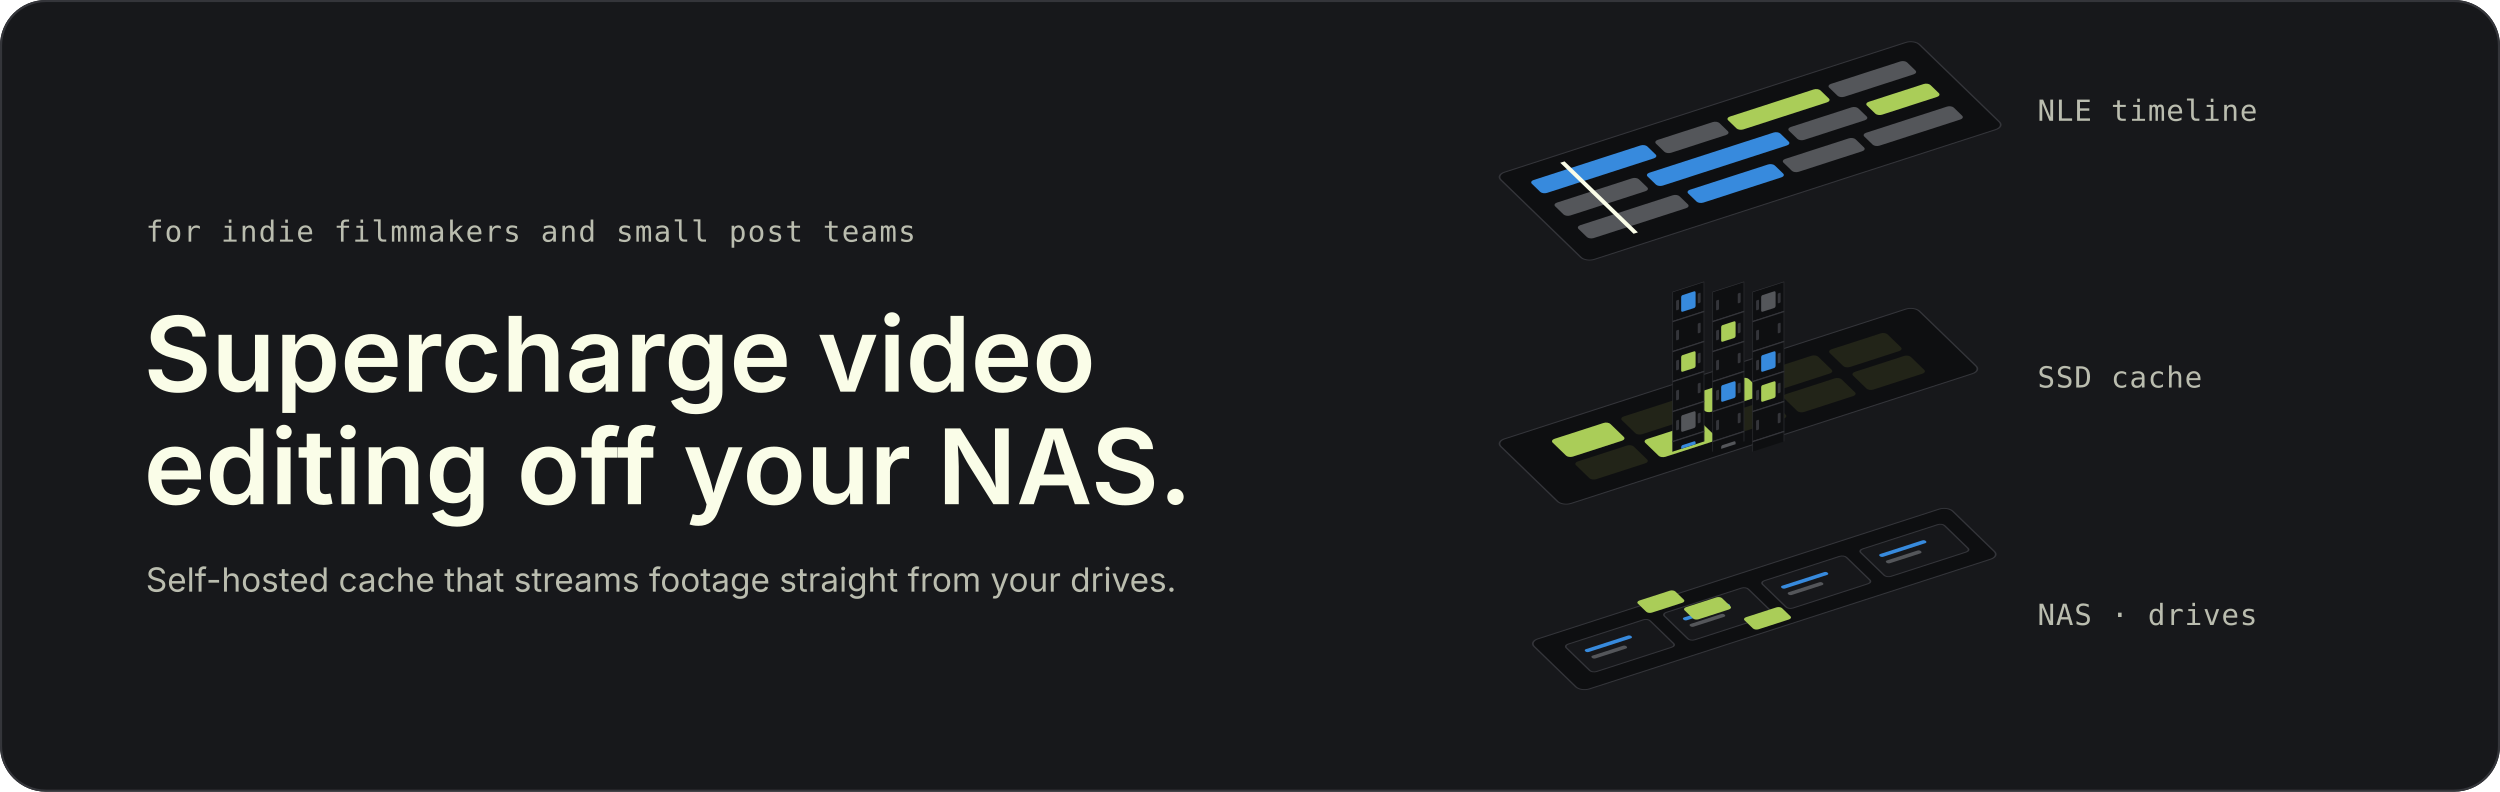
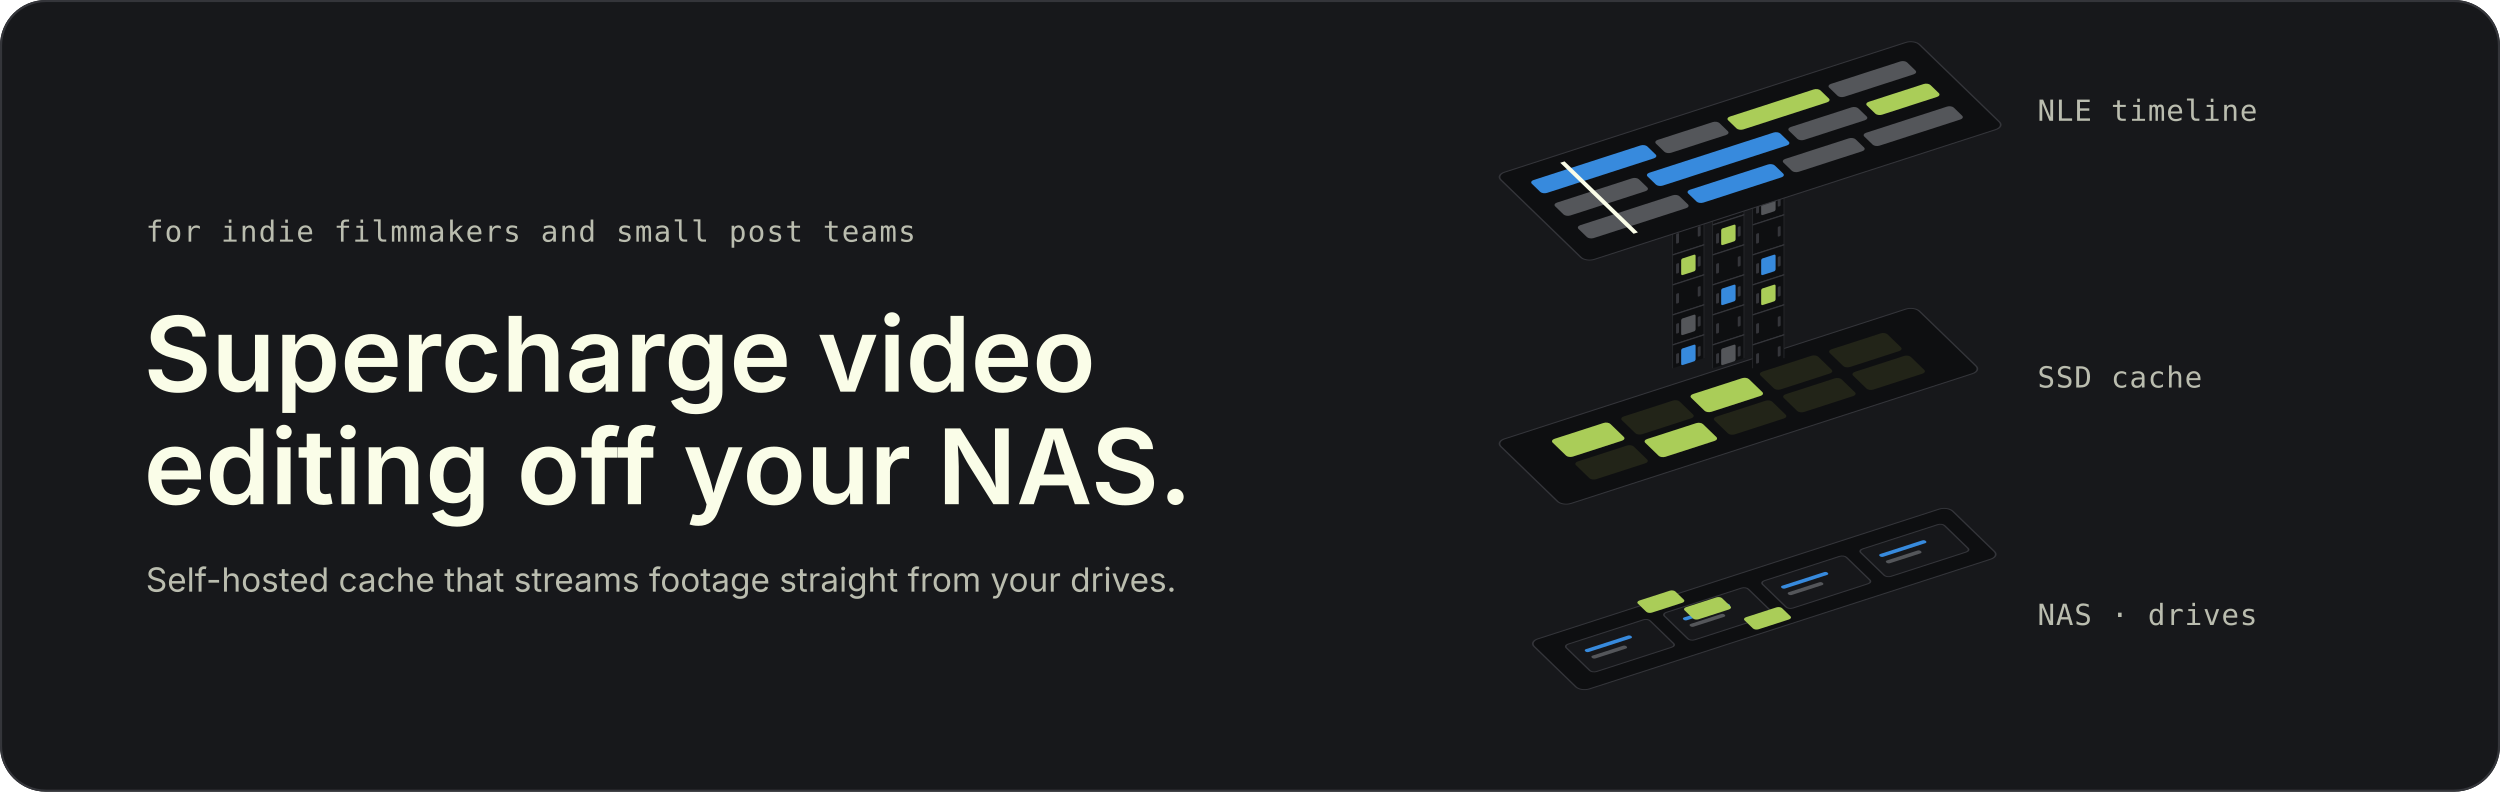
<svg xmlns="http://www.w3.org/2000/svg" viewBox="0 0 1200 380" width="1200" height="380" role="img" aria-label="JuiceMount hero: Supercharge video editing off your NAS. An isometric stack shows an NLE timeline, an SSD cache warming green, NAS drives, film strips threading footage up into the timeline, and blocks rising from the drives to the cache.">
  <style>
  .ph{animation:playhead 8s ease-in-out infinite;transform-box:fill-box}
  .cache-a{animation:cachePulse 8s ease-in-out infinite}
  .cache-b{animation:cachePulse 8s ease-in-out infinite;animation-delay:-2.6s}
  .cache-c{animation:cachePulse 8s ease-in-out infinite;animation-delay:-5.3s}
  .rise1{animation:rise 6s ease-in-out infinite}
  .rise2{animation:rise 6s ease-in-out infinite;animation-delay:-2s}
  .rise3{animation:rise 6s ease-in-out infinite;animation-delay:-4s}
  .clipA{animation:clipGlow 8s ease-in-out infinite}
  .clipB{animation:clipGlow 8s ease-in-out infinite;animation-delay:-4s}
  .thr1{animation:thread 7s linear infinite}
  .thr2{animation:thread 8.2s linear infinite}
  .thr3{animation:thread 6.3s linear infinite}
  @keyframes playhead{0%{transform:translate(0,0)}25%{transform:translate(96px,0)}50%{transform:translate(150px,0)}75%{transform:translate(54px,0)}100%{transform:translate(0,0)}}
  @keyframes cachePulse{0%,100%{opacity:.18}45%,55%{opacity:1}}
  @keyframes clipGlow{0%,100%{opacity:.55}50%{opacity:1}}
  @keyframes rise{0%{transform:translate(0,0);opacity:0}14%{opacity:1}86%{opacity:1}100%{transform:translate(0,-86px);opacity:0}}
  @keyframes thread{from{transform:translate(0,0)}to{transform:translate(0,-108px)}}
  @media (prefers-reduced-motion: reduce){*{animation:none !important}}
</style>
  <defs>
    <clipPath id="fsWin">
-       <rect x="0" y="0" width="22" height="96" />
+       <rect x="0" y="0" width="22" height="104" />
    </clipPath>
  </defs>
  <rect x="0" y="0" width="1200" height="380" rx="22" fill="#17181B" />
  <rect x="0.5" y="0.5" width="1199" height="379" rx="21.5" fill="none" stroke="#34353a" stroke-width="1" />
  <text x="70" y="116" font-family="ui-monospace, 'SF Mono', Menlo, monospace" font-size="14" letter-spacing="0.6" fill="rgba(250,253,232,0.72)">for indie filmmakers and small post teams</text>
  <text x="69" y="188" font-family="Inter, -apple-system, 'Segoe UI', Roboto, Helvetica, Arial, sans-serif" font-size="50" font-weight="600" fill="#FAFDE8">Supercharge video</text>
  <text x="69" y="242" font-family="Inter, -apple-system, 'Segoe UI', Roboto, Helvetica, Arial, sans-serif" font-size="50" font-weight="600" fill="#FAFDE8">editing off your NAS.</text>
  <text x="70" y="284" font-family="Inter, -apple-system, 'Segoe UI', Roboto, Helvetica, Arial, sans-serif" font-size="16" fill="rgba(250,253,232,0.72)">Self-hosted cache that streams footage straight from your drives.</text>
  <g transform="translate(158,52) scale(0.80)">
    <g transform="translate(720,320) matrix(0.866 -0.28 0.5 0.484 0 0)">
      <rect x="0" y="0" width="290" height="62" rx="6" fill="#0e0f11" stroke="#34353a" stroke-width="1" />
      <rect x="16" y="14" width="58" height="34" rx="3" fill="#16171a" stroke="#34353a" stroke-width="1" />
      <rect x="24" y="24" width="32" height="3.5" rx="1.5" fill="#378ADD" />
      <rect x="24" y="32" width="24" height="3.5" rx="1.5" fill="#54565a" />
      <rect x="84" y="14" width="58" height="34" rx="3" fill="#16171a" stroke="#34353a" stroke-width="1" />
      <rect x="92" y="24" width="32" height="3.5" rx="1.5" fill="#378ADD" />
      <rect x="92" y="32" width="24" height="3.5" rx="1.5" fill="#54565a" />
      <rect x="152" y="14" width="58" height="34" rx="3" fill="#16171a" stroke="#34353a" stroke-width="1" />
      <rect x="160" y="24" width="32" height="3.5" rx="1.5" fill="#378ADD" />
      <rect x="160" y="32" width="24" height="3.5" rx="1.5" fill="#54565a" />
      <rect x="220" y="14" width="58" height="34" rx="3" fill="#16171a" stroke="#34353a" stroke-width="1" />
      <rect x="228" y="24" width="32" height="3.5" rx="1.5" fill="#378ADD" />
      <rect x="228" y="32" width="24" height="3.5" rx="1.5" fill="#54565a" />
    </g>
    <g class="rise1">
      <g transform="translate(812,300) matrix(0.866 -0.28 0.5 0.484 0 0)">
        <rect x="0" y="0" width="26" height="15" rx="2.5" fill="#AACD58" />
      </g>
    </g>
    <g class="rise2">
      <g transform="translate(848,306) matrix(0.866 -0.28 0.5 0.484 0 0)">
        <rect x="0" y="0" width="26" height="15" rx="2.5" fill="#AACD58" />
      </g>
    </g>
    <g class="rise3">
      <g transform="translate(784,296) matrix(0.866 -0.28 0.5 0.484 0 0)">
        <rect x="0" y="0" width="26" height="15" rx="2.5" fill="#AACD58" />
      </g>
    </g>
    <g transform="translate(700,200) matrix(0.866 -0.28 0.5 0.484 0 0)">
      <rect x="0" y="0" width="290" height="80" rx="6" fill="#0e0f11" stroke="#34353a" stroke-width="1" />
      <rect x="29" y="15" width="40" height="22" rx="3" fill="#222418" />
      <rect class="cache-a" x="29" y="15" width="40" height="22" rx="3" fill="#AACD58" />
      <rect x="77" y="15" width="40" height="22" rx="3" fill="#222418" />
      <rect x="125" y="15" width="40" height="22" rx="3" fill="#222418" />
      <rect class="cache-b" x="125" y="15" width="40" height="22" rx="3" fill="#AACD58" />
      <rect x="173" y="15" width="40" height="22" rx="3" fill="#222418" />
      <rect x="221" y="15" width="40" height="22" rx="3" fill="#222418" />
      <rect x="29" y="43" width="40" height="22" rx="3" fill="#222418" />
      <rect x="77" y="43" width="40" height="22" rx="3" fill="#222418" />
      <rect class="cache-c" x="77" y="43" width="40" height="22" rx="3" fill="#AACD58" />
      <rect x="125" y="43" width="40" height="22" rx="3" fill="#222418" />
      <rect x="173" y="43" width="40" height="22" rx="3" fill="#222418" />
      <rect x="221" y="43" width="40" height="22" rx="3" fill="#222418" />
    </g>
-     <g transform="translate(806,110) matrix(0.866 -0.28 0 1 0 0)">
+     <g transform="translate(806,52) matrix(0.866 -0.28 0 1 0 0)">
      <g clip-path="url(#fsWin)">
        <g class="thr1">
          <rect x="0" y="0" width="22" height="18" fill="#0e0f11" stroke="#34353a" stroke-width="0.75" />
          <rect x="2.5" y="6" width="2" height="6" rx="0.5" fill="#34353a" />
          <rect x="17.5" y="6" width="2" height="6" rx="0.5" fill="#34353a" />
          <rect x="6" y="4" width="10" height="10" rx="1" fill="#378ADD" />
          <rect x="0" y="18" width="22" height="18" fill="#0e0f11" stroke="#34353a" stroke-width="0.75" />
          <rect x="2.5" y="24" width="2" height="6" rx="0.5" fill="#34353a" />
          <rect x="17.5" y="24" width="2" height="6" rx="0.5" fill="#34353a" />
          <rect x="0" y="36" width="22" height="18" fill="#0e0f11" stroke="#34353a" stroke-width="0.75" />
          <rect x="2.5" y="42" width="2" height="6" rx="0.5" fill="#34353a" />
          <rect x="17.5" y="42" width="2" height="6" rx="0.5" fill="#34353a" />
          <rect x="6" y="40" width="10" height="10" rx="1" fill="#AACD58" />
          <rect x="0" y="54" width="22" height="18" fill="#0e0f11" stroke="#34353a" stroke-width="0.75" />
          <rect x="2.5" y="60" width="2" height="6" rx="0.5" fill="#34353a" />
          <rect x="17.5" y="60" width="2" height="6" rx="0.5" fill="#34353a" />
          <rect x="0" y="72" width="22" height="18" fill="#0e0f11" stroke="#34353a" stroke-width="0.75" />
          <rect x="2.5" y="78" width="2" height="6" rx="0.5" fill="#34353a" />
          <rect x="17.5" y="78" width="2" height="6" rx="0.5" fill="#34353a" />
          <rect x="6" y="76" width="10" height="10" rx="1" fill="#54565a" />
          <rect x="0" y="90" width="22" height="18" fill="#0e0f11" stroke="#34353a" stroke-width="0.75" />
          <rect x="2.5" y="96" width="2" height="6" rx="0.5" fill="#34353a" />
          <rect x="17.5" y="96" width="2" height="6" rx="0.5" fill="#34353a" />
          <rect x="6" y="94" width="10" height="10" rx="1" fill="#378ADD" />
          <rect x="0" y="108" width="22" height="18" fill="#0e0f11" stroke="#34353a" stroke-width="0.75" />
          <rect x="2.5" y="114" width="2" height="6" rx="0.5" fill="#34353a" />
          <rect x="17.5" y="114" width="2" height="6" rx="0.5" fill="#34353a" />
          <rect x="6" y="112" width="10" height="10" rx="1" fill="#378ADD" />
          <rect x="0" y="126" width="22" height="18" fill="#0e0f11" stroke="#34353a" stroke-width="0.75" />
          <rect x="2.5" y="132" width="2" height="6" rx="0.5" fill="#34353a" />
          <rect x="17.5" y="132" width="2" height="6" rx="0.5" fill="#34353a" />
          <rect x="0" y="144" width="22" height="18" fill="#0e0f11" stroke="#34353a" stroke-width="0.75" />
          <rect x="2.5" y="150" width="2" height="6" rx="0.5" fill="#34353a" />
          <rect x="17.5" y="150" width="2" height="6" rx="0.5" fill="#34353a" />
          <rect x="6" y="148" width="10" height="10" rx="1" fill="#AACD58" />
          <rect x="0" y="162" width="22" height="18" fill="#0e0f11" stroke="#34353a" stroke-width="0.75" />
          <rect x="2.5" y="168" width="2" height="6" rx="0.5" fill="#34353a" />
          <rect x="17.5" y="168" width="2" height="6" rx="0.5" fill="#34353a" />
          <rect x="0" y="180" width="22" height="18" fill="#0e0f11" stroke="#34353a" stroke-width="0.75" />
          <rect x="2.5" y="186" width="2" height="6" rx="0.5" fill="#34353a" />
          <rect x="17.5" y="186" width="2" height="6" rx="0.5" fill="#34353a" />
          <rect x="6" y="184" width="10" height="10" rx="1" fill="#54565a" />
          <rect x="0" y="198" width="22" height="18" fill="#0e0f11" stroke="#34353a" stroke-width="0.75" />
          <rect x="2.5" y="204" width="2" height="6" rx="0.5" fill="#34353a" />
          <rect x="17.5" y="204" width="2" height="6" rx="0.5" fill="#34353a" />
          <rect x="6" y="202" width="10" height="10" rx="1" fill="#378ADD" />
        </g>
      </g>
    </g>
-     <g transform="translate(830,110) matrix(0.866 -0.28 0 1 0 0)">
+     <g transform="translate(830,52) matrix(0.866 -0.28 0 1 0 0)">
      <g clip-path="url(#fsWin)">
        <g class="thr2">
          <rect x="0" y="0" width="22" height="18" fill="#0e0f11" stroke="#34353a" stroke-width="0.75" />
          <rect x="2.5" y="6" width="2" height="6" rx="0.5" fill="#34353a" />
          <rect x="17.5" y="6" width="2" height="6" rx="0.5" fill="#34353a" />
          <rect x="0" y="18" width="22" height="18" fill="#0e0f11" stroke="#34353a" stroke-width="0.75" />
          <rect x="2.5" y="24" width="2" height="6" rx="0.5" fill="#34353a" />
          <rect x="17.5" y="24" width="2" height="6" rx="0.5" fill="#34353a" />
          <rect x="6" y="22" width="10" height="10" rx="1" fill="#AACD58" />
          <rect x="0" y="36" width="22" height="18" fill="#0e0f11" stroke="#34353a" stroke-width="0.75" />
          <rect x="2.5" y="42" width="2" height="6" rx="0.5" fill="#34353a" />
          <rect x="17.5" y="42" width="2" height="6" rx="0.5" fill="#34353a" />
          <rect x="0" y="54" width="22" height="18" fill="#0e0f11" stroke="#34353a" stroke-width="0.75" />
          <rect x="2.5" y="60" width="2" height="6" rx="0.5" fill="#34353a" />
          <rect x="17.5" y="60" width="2" height="6" rx="0.5" fill="#34353a" />
          <rect x="6" y="58" width="10" height="10" rx="1" fill="#378ADD" />
          <rect x="0" y="72" width="22" height="18" fill="#0e0f11" stroke="#34353a" stroke-width="0.75" />
          <rect x="2.5" y="78" width="2" height="6" rx="0.5" fill="#34353a" />
          <rect x="17.5" y="78" width="2" height="6" rx="0.5" fill="#34353a" />
          <rect x="0" y="90" width="22" height="18" fill="#0e0f11" stroke="#34353a" stroke-width="0.75" />
          <rect x="2.5" y="96" width="2" height="6" rx="0.5" fill="#34353a" />
          <rect x="17.5" y="96" width="2" height="6" rx="0.5" fill="#34353a" />
          <rect x="6" y="94" width="10" height="10" rx="1" fill="#54565a" />
          <rect x="0" y="108" width="22" height="18" fill="#0e0f11" stroke="#34353a" stroke-width="0.75" />
          <rect x="2.5" y="114" width="2" height="6" rx="0.5" fill="#34353a" />
          <rect x="17.5" y="114" width="2" height="6" rx="0.5" fill="#34353a" />
          <rect x="0" y="126" width="22" height="18" fill="#0e0f11" stroke="#34353a" stroke-width="0.75" />
          <rect x="2.5" y="132" width="2" height="6" rx="0.5" fill="#34353a" />
          <rect x="17.5" y="132" width="2" height="6" rx="0.5" fill="#34353a" />
          <rect x="6" y="130" width="10" height="10" rx="1" fill="#AACD58" />
          <rect x="0" y="144" width="22" height="18" fill="#0e0f11" stroke="#34353a" stroke-width="0.75" />
          <rect x="2.5" y="150" width="2" height="6" rx="0.5" fill="#34353a" />
          <rect x="17.5" y="150" width="2" height="6" rx="0.5" fill="#34353a" />
          <rect x="0" y="162" width="22" height="18" fill="#0e0f11" stroke="#34353a" stroke-width="0.75" />
          <rect x="2.5" y="168" width="2" height="6" rx="0.5" fill="#34353a" />
          <rect x="17.5" y="168" width="2" height="6" rx="0.5" fill="#34353a" />
          <rect x="6" y="166" width="10" height="10" rx="1" fill="#378ADD" />
          <rect x="0" y="180" width="22" height="18" fill="#0e0f11" stroke="#34353a" stroke-width="0.75" />
          <rect x="2.5" y="186" width="2" height="6" rx="0.5" fill="#34353a" />
          <rect x="17.5" y="186" width="2" height="6" rx="0.5" fill="#34353a" />
          <rect x="0" y="198" width="22" height="18" fill="#0e0f11" stroke="#34353a" stroke-width="0.75" />
          <rect x="2.5" y="204" width="2" height="6" rx="0.5" fill="#34353a" />
          <rect x="17.5" y="204" width="2" height="6" rx="0.5" fill="#34353a" />
          <rect x="6" y="202" width="10" height="10" rx="1" fill="#54565a" />
        </g>
      </g>
    </g>
-     <g transform="translate(854,110) matrix(0.866 -0.28 0 1 0 0)">
+     <g transform="translate(854,52) matrix(0.866 -0.28 0 1 0 0)">
      <g clip-path="url(#fsWin)">
        <g class="thr3">
          <rect x="0" y="0" width="22" height="18" fill="#0e0f11" stroke="#34353a" stroke-width="0.75" />
          <rect x="2.5" y="6" width="2" height="6" rx="0.5" fill="#34353a" />
          <rect x="17.5" y="6" width="2" height="6" rx="0.5" fill="#34353a" />
          <rect x="6" y="4" width="10" height="10" rx="1" fill="#54565a" />
          <rect x="0" y="18" width="22" height="18" fill="#0e0f11" stroke="#34353a" stroke-width="0.75" />
          <rect x="2.5" y="24" width="2" height="6" rx="0.5" fill="#34353a" />
          <rect x="17.5" y="24" width="2" height="6" rx="0.5" fill="#34353a" />
          <rect x="0" y="36" width="22" height="18" fill="#0e0f11" stroke="#34353a" stroke-width="0.75" />
          <rect x="2.5" y="42" width="2" height="6" rx="0.5" fill="#34353a" />
          <rect x="17.5" y="42" width="2" height="6" rx="0.5" fill="#34353a" />
          <rect x="6" y="40" width="10" height="10" rx="1" fill="#378ADD" />
          <rect x="0" y="54" width="22" height="18" fill="#0e0f11" stroke="#34353a" stroke-width="0.75" />
          <rect x="2.5" y="60" width="2" height="6" rx="0.5" fill="#34353a" />
          <rect x="17.5" y="60" width="2" height="6" rx="0.5" fill="#34353a" />
          <rect x="6" y="58" width="10" height="10" rx="1" fill="#AACD58" />
          <rect x="0" y="72" width="22" height="18" fill="#0e0f11" stroke="#34353a" stroke-width="0.75" />
          <rect x="2.5" y="78" width="2" height="6" rx="0.5" fill="#34353a" />
          <rect x="17.5" y="78" width="2" height="6" rx="0.5" fill="#34353a" />
          <rect x="0" y="90" width="22" height="18" fill="#0e0f11" stroke="#34353a" stroke-width="0.75" />
          <rect x="2.5" y="96" width="2" height="6" rx="0.5" fill="#34353a" />
          <rect x="17.5" y="96" width="2" height="6" rx="0.5" fill="#34353a" />
          <rect x="0" y="108" width="22" height="18" fill="#0e0f11" stroke="#34353a" stroke-width="0.75" />
          <rect x="2.5" y="114" width="2" height="6" rx="0.5" fill="#34353a" />
          <rect x="17.5" y="114" width="2" height="6" rx="0.5" fill="#34353a" />
          <rect x="6" y="112" width="10" height="10" rx="1" fill="#54565a" />
          <rect x="0" y="126" width="22" height="18" fill="#0e0f11" stroke="#34353a" stroke-width="0.75" />
          <rect x="2.5" y="132" width="2" height="6" rx="0.5" fill="#34353a" />
          <rect x="17.5" y="132" width="2" height="6" rx="0.5" fill="#34353a" />
          <rect x="0" y="144" width="22" height="18" fill="#0e0f11" stroke="#34353a" stroke-width="0.75" />
          <rect x="2.5" y="150" width="2" height="6" rx="0.5" fill="#34353a" />
          <rect x="17.5" y="150" width="2" height="6" rx="0.5" fill="#34353a" />
          <rect x="6" y="148" width="10" height="10" rx="1" fill="#378ADD" />
          <rect x="0" y="162" width="22" height="18" fill="#0e0f11" stroke="#34353a" stroke-width="0.75" />
          <rect x="2.5" y="168" width="2" height="6" rx="0.5" fill="#34353a" />
          <rect x="17.5" y="168" width="2" height="6" rx="0.5" fill="#34353a" />
          <rect x="6" y="166" width="10" height="10" rx="1" fill="#AACD58" />
          <rect x="0" y="180" width="22" height="18" fill="#0e0f11" stroke="#34353a" stroke-width="0.75" />
          <rect x="2.5" y="186" width="2" height="6" rx="0.5" fill="#34353a" />
          <rect x="17.5" y="186" width="2" height="6" rx="0.5" fill="#34353a" />
          <rect x="0" y="198" width="22" height="18" fill="#0e0f11" stroke="#34353a" stroke-width="0.75" />
          <rect x="2.5" y="204" width="2" height="6" rx="0.5" fill="#34353a" />
          <rect x="17.5" y="204" width="2" height="6" rx="0.5" fill="#34353a" />
        </g>
      </g>
    </g>
    <g transform="translate(700,40) matrix(0.866 -0.28 0.5 0.484 0 0)">
      <rect x="0" y="0" width="290" height="108" rx="6" fill="#0e0f11" stroke="#34353a" stroke-width="1" />
      <rect class="clipA" x="14" y="16" width="80" height="16" rx="3" fill="#378ADD" />
      <rect x="100" y="16" width="44" height="16" rx="3" fill="#54565a" />
      <rect class="clipB" x="150" y="16" width="64" height="16" rx="3" fill="#AACD58" />
      <rect x="220" y="16" width="54" height="16" rx="3" fill="#54565a" />
      <rect x="14" y="44" width="58" height="16" rx="3" fill="#54565a" />
      <rect class="clipB" x="78" y="44" width="92" height="16" rx="3" fill="#378ADD" />
      <rect x="176" y="44" width="48" height="16" rx="3" fill="#54565a" />
      <rect class="clipA" x="230" y="44" width="44" height="16" rx="3" fill="#AACD58" />
      <rect x="14" y="72" width="70" height="16" rx="3" fill="#54565a" />
      <rect x="90" y="72" width="60" height="16" rx="3" fill="#378ADD" />
      <rect x="156" y="72" width="50" height="16" rx="3" fill="#54565a" />
      <rect x="212" y="72" width="62" height="16" rx="3" fill="#54565a" />
      <g class="ph">
        <rect x="40" y="8" width="3" height="88" fill="#FAFDE8" />
      </g>
    </g>
  </g>
  <text x="978" y="58" text-anchor="start" font-family="ui-monospace, 'SF Mono', Menlo, monospace" font-size="14" letter-spacing="0.4" fill="rgba(250,253,232,0.72)">NLE timeline</text>
  <text x="978" y="186" text-anchor="start" font-family="ui-monospace, 'SF Mono', Menlo, monospace" font-size="14" letter-spacing="0.4" fill="rgba(250,253,232,0.72)">SSD cache</text>
  <text x="978" y="300" text-anchor="start" font-family="ui-monospace, 'SF Mono', Menlo, monospace" font-size="14" letter-spacing="0.4" fill="rgba(250,253,232,0.72)">NAS · drives</text>
</svg>
